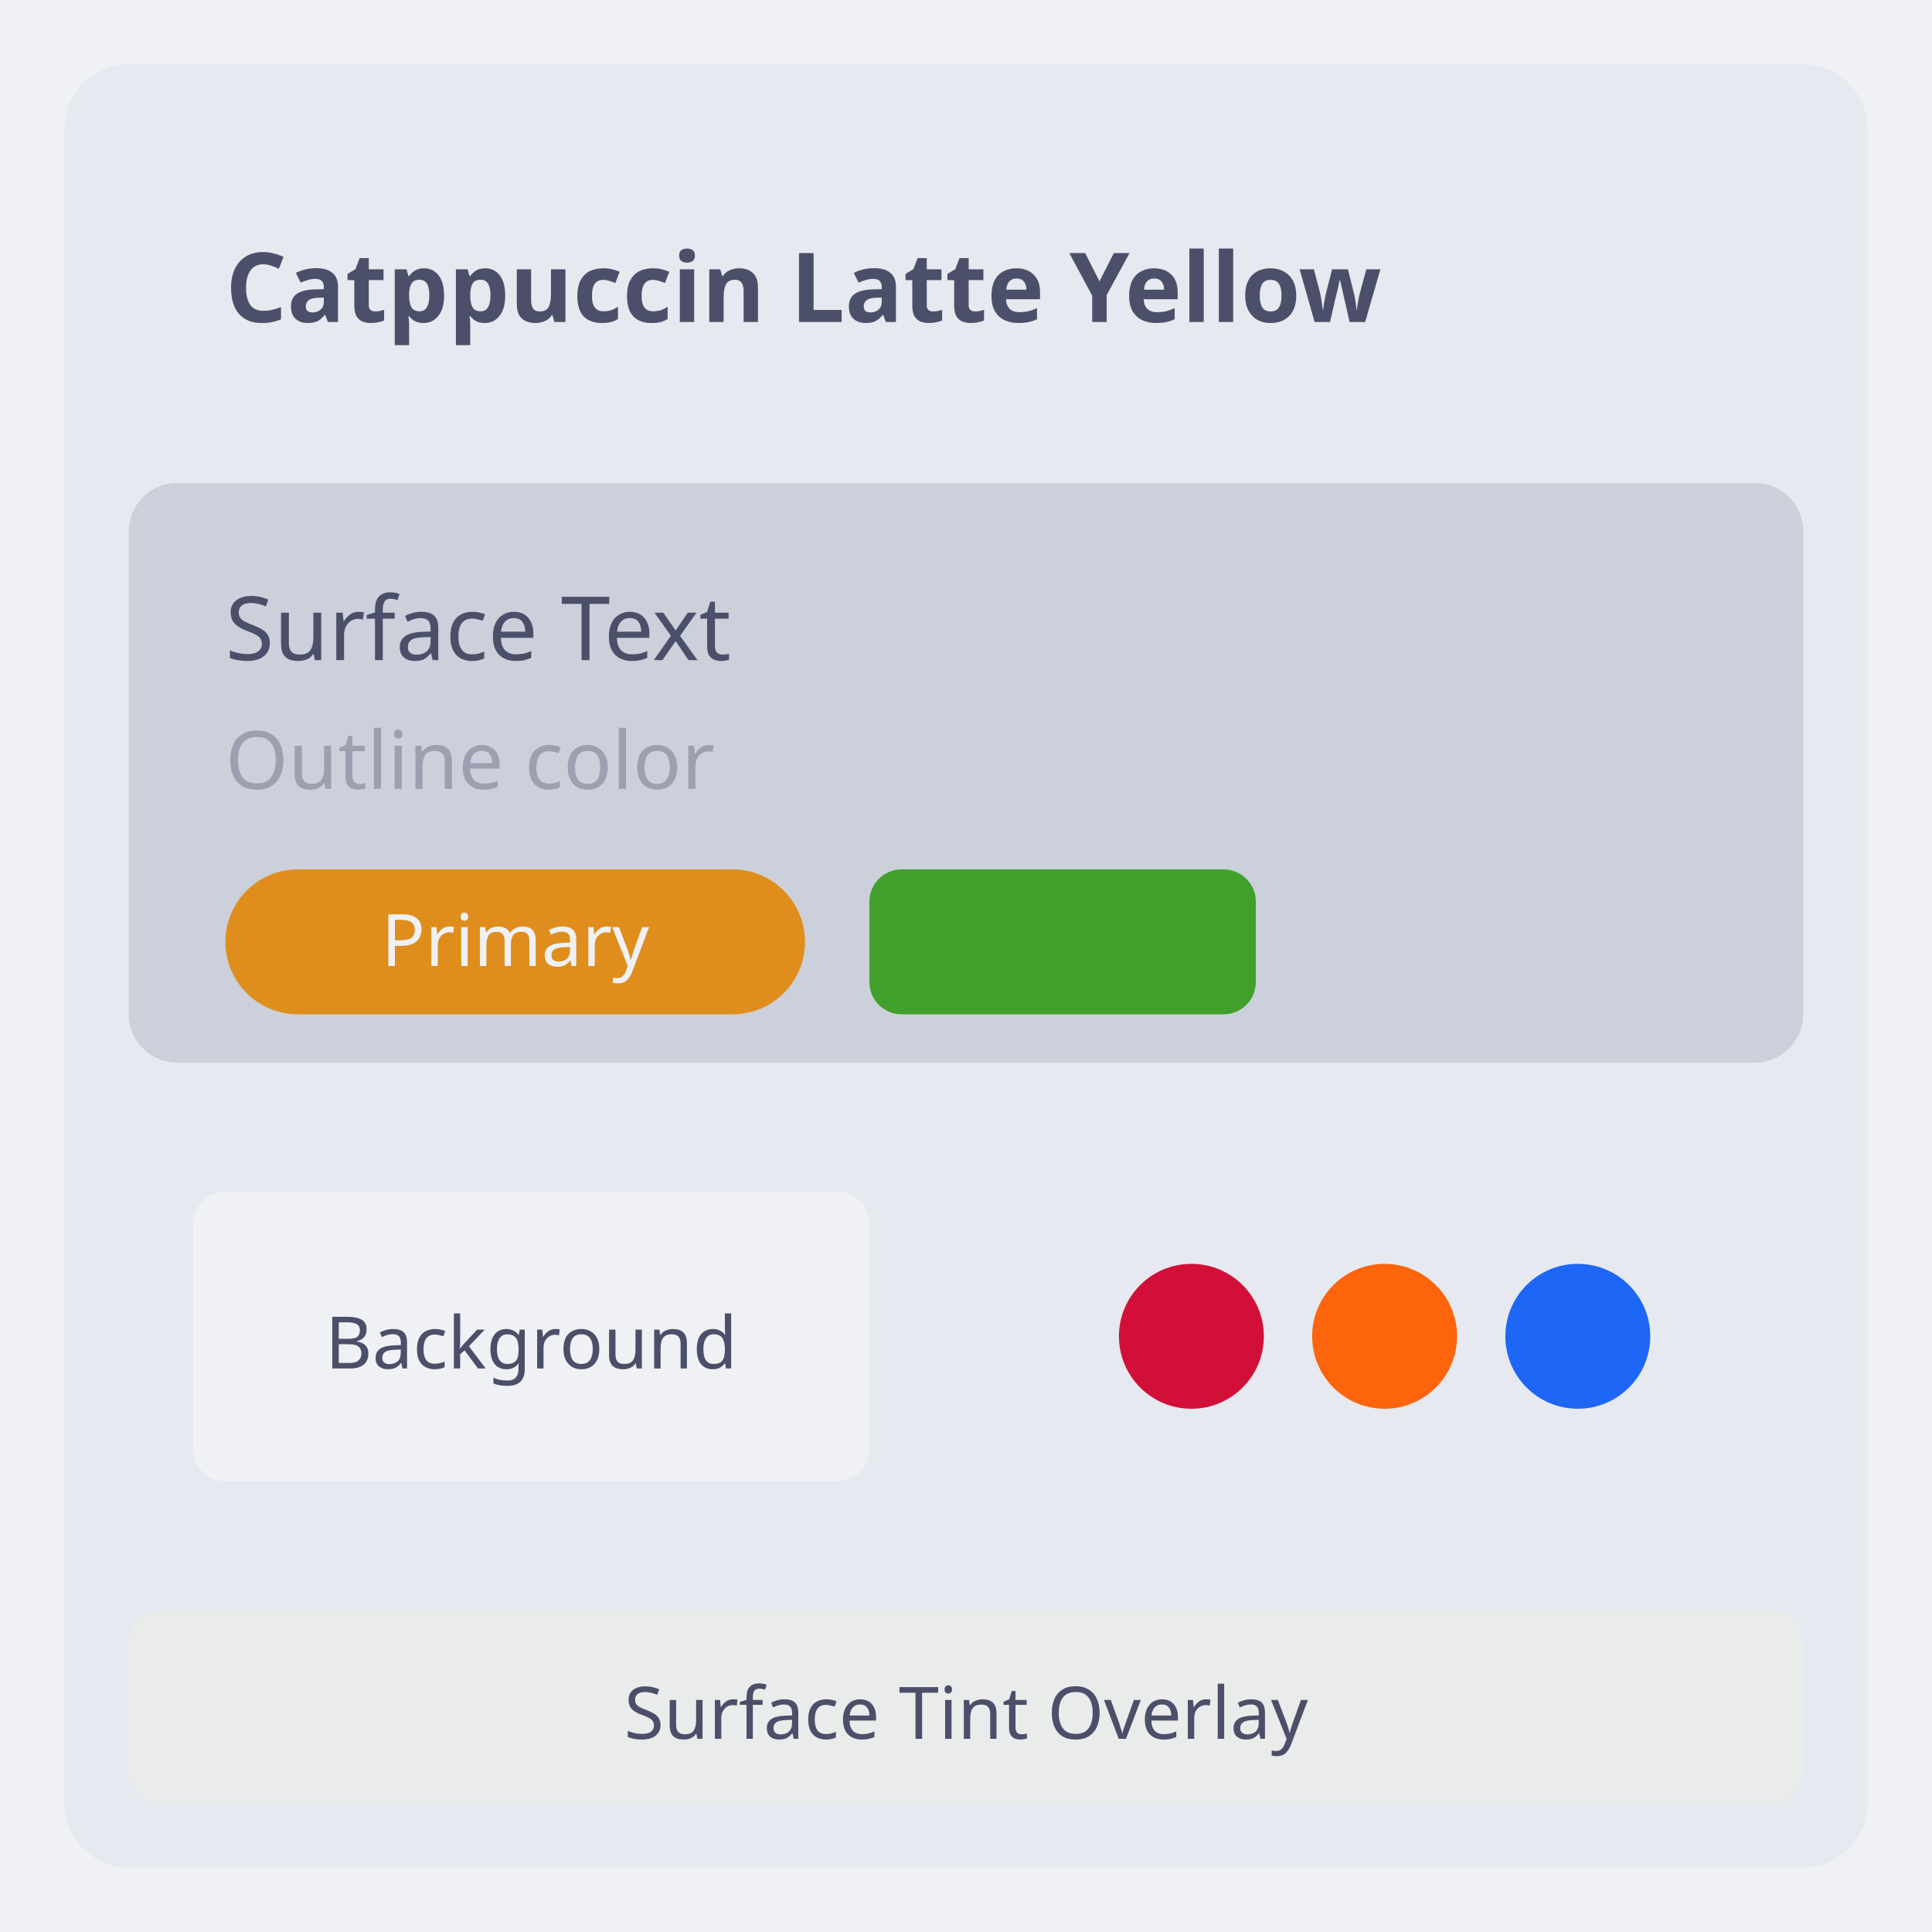
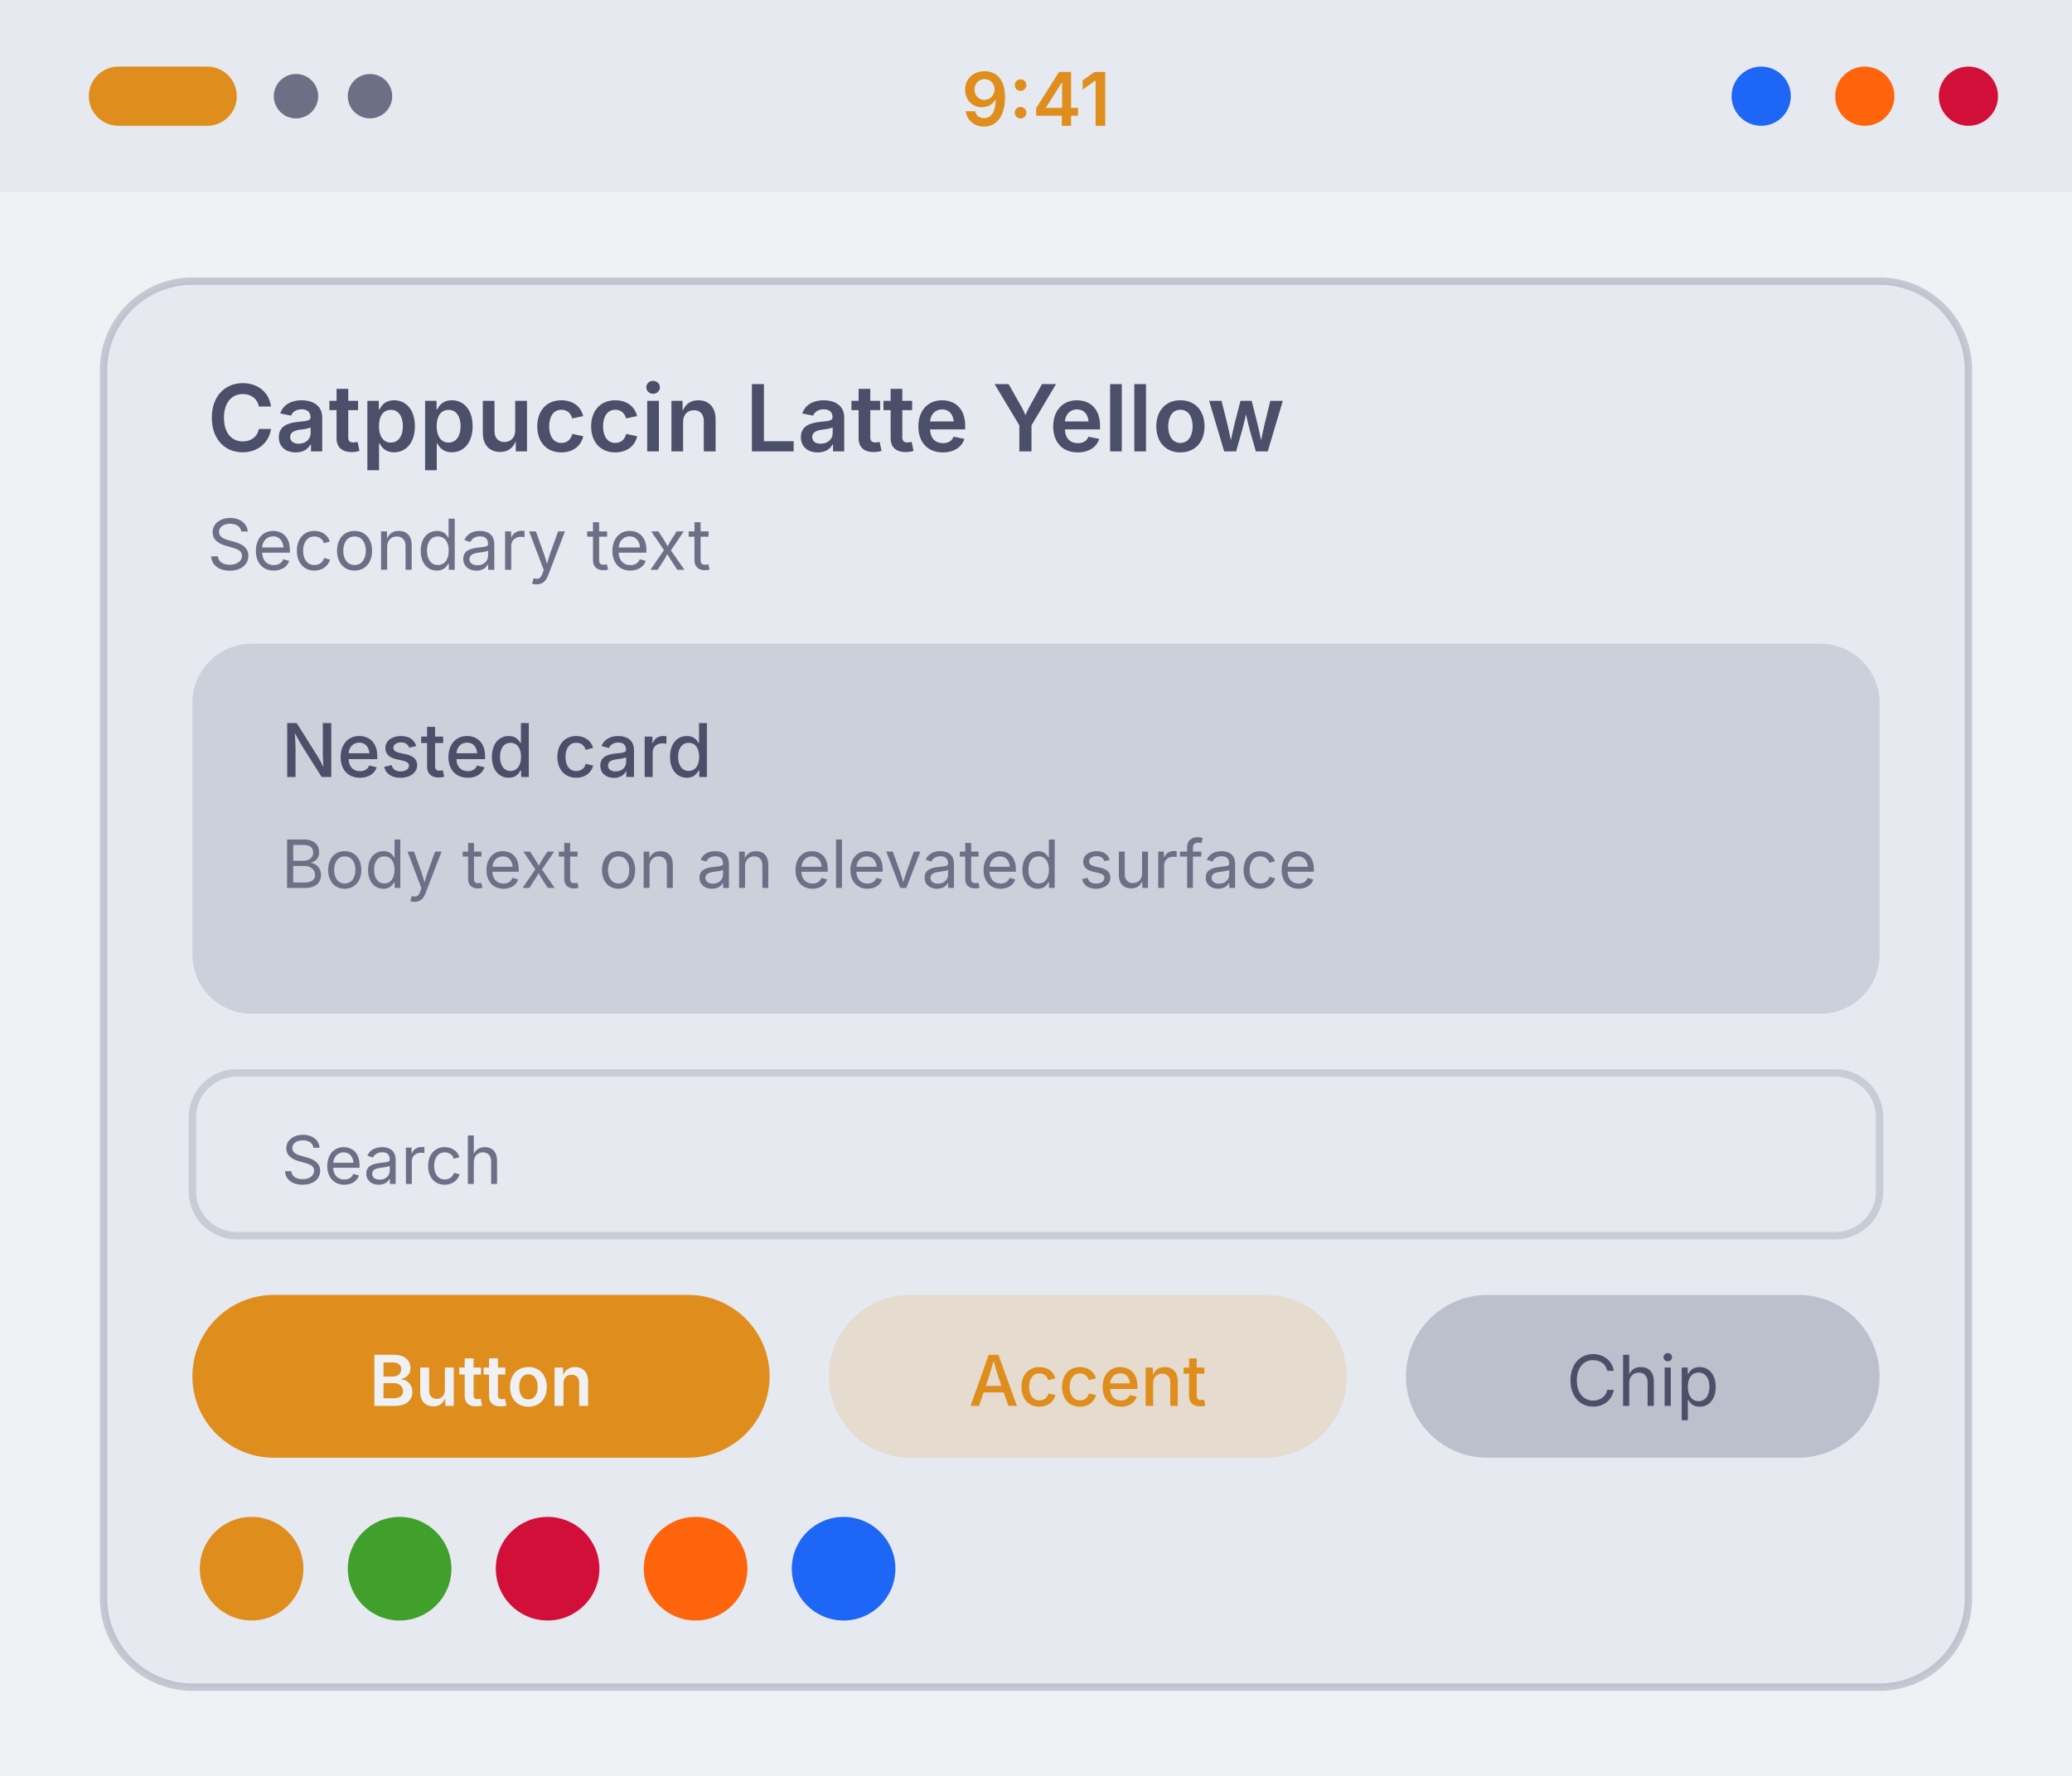
- <svg xmlns="http://www.w3.org/2000/svg" width="240" height="240" viewBox="0 0 240 240">
+ <svg xmlns="http://www.w3.org/2000/svg" width="280" height="240" viewBox="0 0 280 240">
  <g transform="translate(0, 0)">
-     <rect width="240" height="240" fill="#eff1f5" />
-     <rect x="8" y="8" width="224" height="224" rx="8" fill="#e6e9ef" />
-     <rect x="16" y="16" width="208" height="36" rx="6" fill="#e6e9ef" />
-     <text x="28" y="40" font-family="system-ui, sans-serif" font-size="12" font-weight="600" fill="#4c4f69">Catppuccin Latte Yellow</text>
-     <rect x="16" y="60" width="208" height="72" rx="6" fill="#ccd0da" />
-     <text x="28" y="82" font-family="system-ui, sans-serif" font-size="11" fill="#4c4f69">Surface Text</text>
-     <text x="28" y="98" font-family="system-ui, sans-serif" font-size="10" fill="#9ca0b0">Outline color</text>
-     <rect x="28" y="108" width="72" height="18" rx="9" fill="#df8e1d" />
-     <text x="64" y="120" font-family="system-ui, sans-serif" font-size="9" text-anchor="middle" fill="#eff1f5">Primary</text>
-     <rect x="108" y="108" width="48" height="18" rx="4" fill="#40a02b" />
-     <rect x="16" y="140" width="100" height="52" rx="6" fill="#e6e9ef" />
-     <rect x="24" y="148" width="84" height="36" rx="4" fill="#eff1f5" />
-     <text x="66" y="170" font-family="system-ui, sans-serif" font-size="9" text-anchor="middle" fill="#4c4f69">Background</text>
-     <rect x="124" y="140" width="100" height="52" rx="6" fill="#e6e9ef" />
-     <circle cx="148" cy="166" r="9" fill="#d20f39" />
-     <circle cx="172" cy="166" r="9" fill="#fe640b" />
-     <circle cx="196" cy="166" r="9" fill="#1e66f5" />
-     <rect x="16" y="200" width="208" height="24" rx="4" fill="#fff6d6" opacity="0.15" />
-     <text x="120" y="216" font-family="system-ui, sans-serif" font-size="9" text-anchor="middle" fill="#4c4f69">Surface Tint Overlay</text>
+     <rect width="280" height="240" fill="#eff1f5" />
+     <rect width="280" height="26" fill="#e6e9ef" />
+     <rect x="12" y="9" width="20" height="8" rx="4" fill="#df8e1d" />
+     <circle cx="40" cy="13" r="3" fill="#6c6f85" />
+     <circle cx="50" cy="13" r="3" fill="#6c6f85" />
+     <text x="140" y="17" font-family="system-ui, -apple-system, Segoe UI, sans-serif" font-size="10" font-weight="600" text-anchor="middle" fill="#df8e1d">9:41</text>
+     <circle cx="238" cy="13" r="4" fill="#1e66f5" />
+     <circle cx="252" cy="13" r="4" fill="#fe640b" />
+     <circle cx="266" cy="13" r="4" fill="#d20f39" />
+     <rect x="14" y="38" width="252" height="190" rx="12" fill="#e6e9ef" stroke="#9ca0b0" stroke-opacity="0.5" />
+     <text x="28" y="61" font-family="system-ui, -apple-system, Segoe UI, sans-serif" font-size="12.5" font-weight="600" fill="#4c4f69">Catppuccin Latte Yellow</text>
+     <text x="28" y="77" font-family="system-ui, -apple-system, Segoe UI, sans-serif" font-size="9.5" fill="#6c6f85">Secondary text</text>
+     <rect x="26" y="87" width="228" height="50" rx="8" fill="#ccd0da" />
+     <text x="38" y="105" font-family="system-ui, -apple-system, Segoe UI, sans-serif" font-size="10" font-weight="500" fill="#4c4f69">Nested card</text>
+     <text x="38" y="120" font-family="system-ui, -apple-system, Segoe UI, sans-serif" font-size="9" fill="#6c6f85">Body text on an elevated surface</text>
+     <rect x="26" y="145" width="228" height="22" rx="6" fill="#e6e9ef" stroke="#9ca0b0" stroke-opacity="0.4" />
+     <text x="38" y="160" font-family="system-ui, -apple-system, Segoe UI, sans-serif" font-size="9" fill="#6c6f85">Search</text>
+     <rect x="26" y="175" width="78" height="22" rx="11" fill="#df8e1d" />
+     <text x="65" y="190" font-family="system-ui, -apple-system, Segoe UI, sans-serif" font-size="9.5" font-weight="600" text-anchor="middle" fill="#eff1f5">Button</text>
+     <rect x="112" y="175" width="70" height="22" rx="11" fill="#df8e1d" fill-opacity="0.15" />
+     <text x="147" y="190" font-family="system-ui, -apple-system, Segoe UI, sans-serif" font-size="9.5" font-weight="500" text-anchor="middle" fill="#df8e1d">Accent</text>
+     <rect x="190" y="175" width="64" height="22" rx="11" fill="#bcc0cc" />
+     <text x="222" y="190" font-family="system-ui, -apple-system, Segoe UI, sans-serif" font-size="9.5" text-anchor="middle" fill="#4c4f69">Chip</text>
+     <circle cx="34" cy="212" r="7" fill="#df8e1d" />
+     <circle cx="54" cy="212" r="7" fill="#40a02b" />
+     <circle cx="74" cy="212" r="7" fill="#d20f39" />
+     <circle cx="94" cy="212" r="7" fill="#fe640b" />
+     <circle cx="114" cy="212" r="7" fill="#1e66f5" />
  </g>
</svg>
